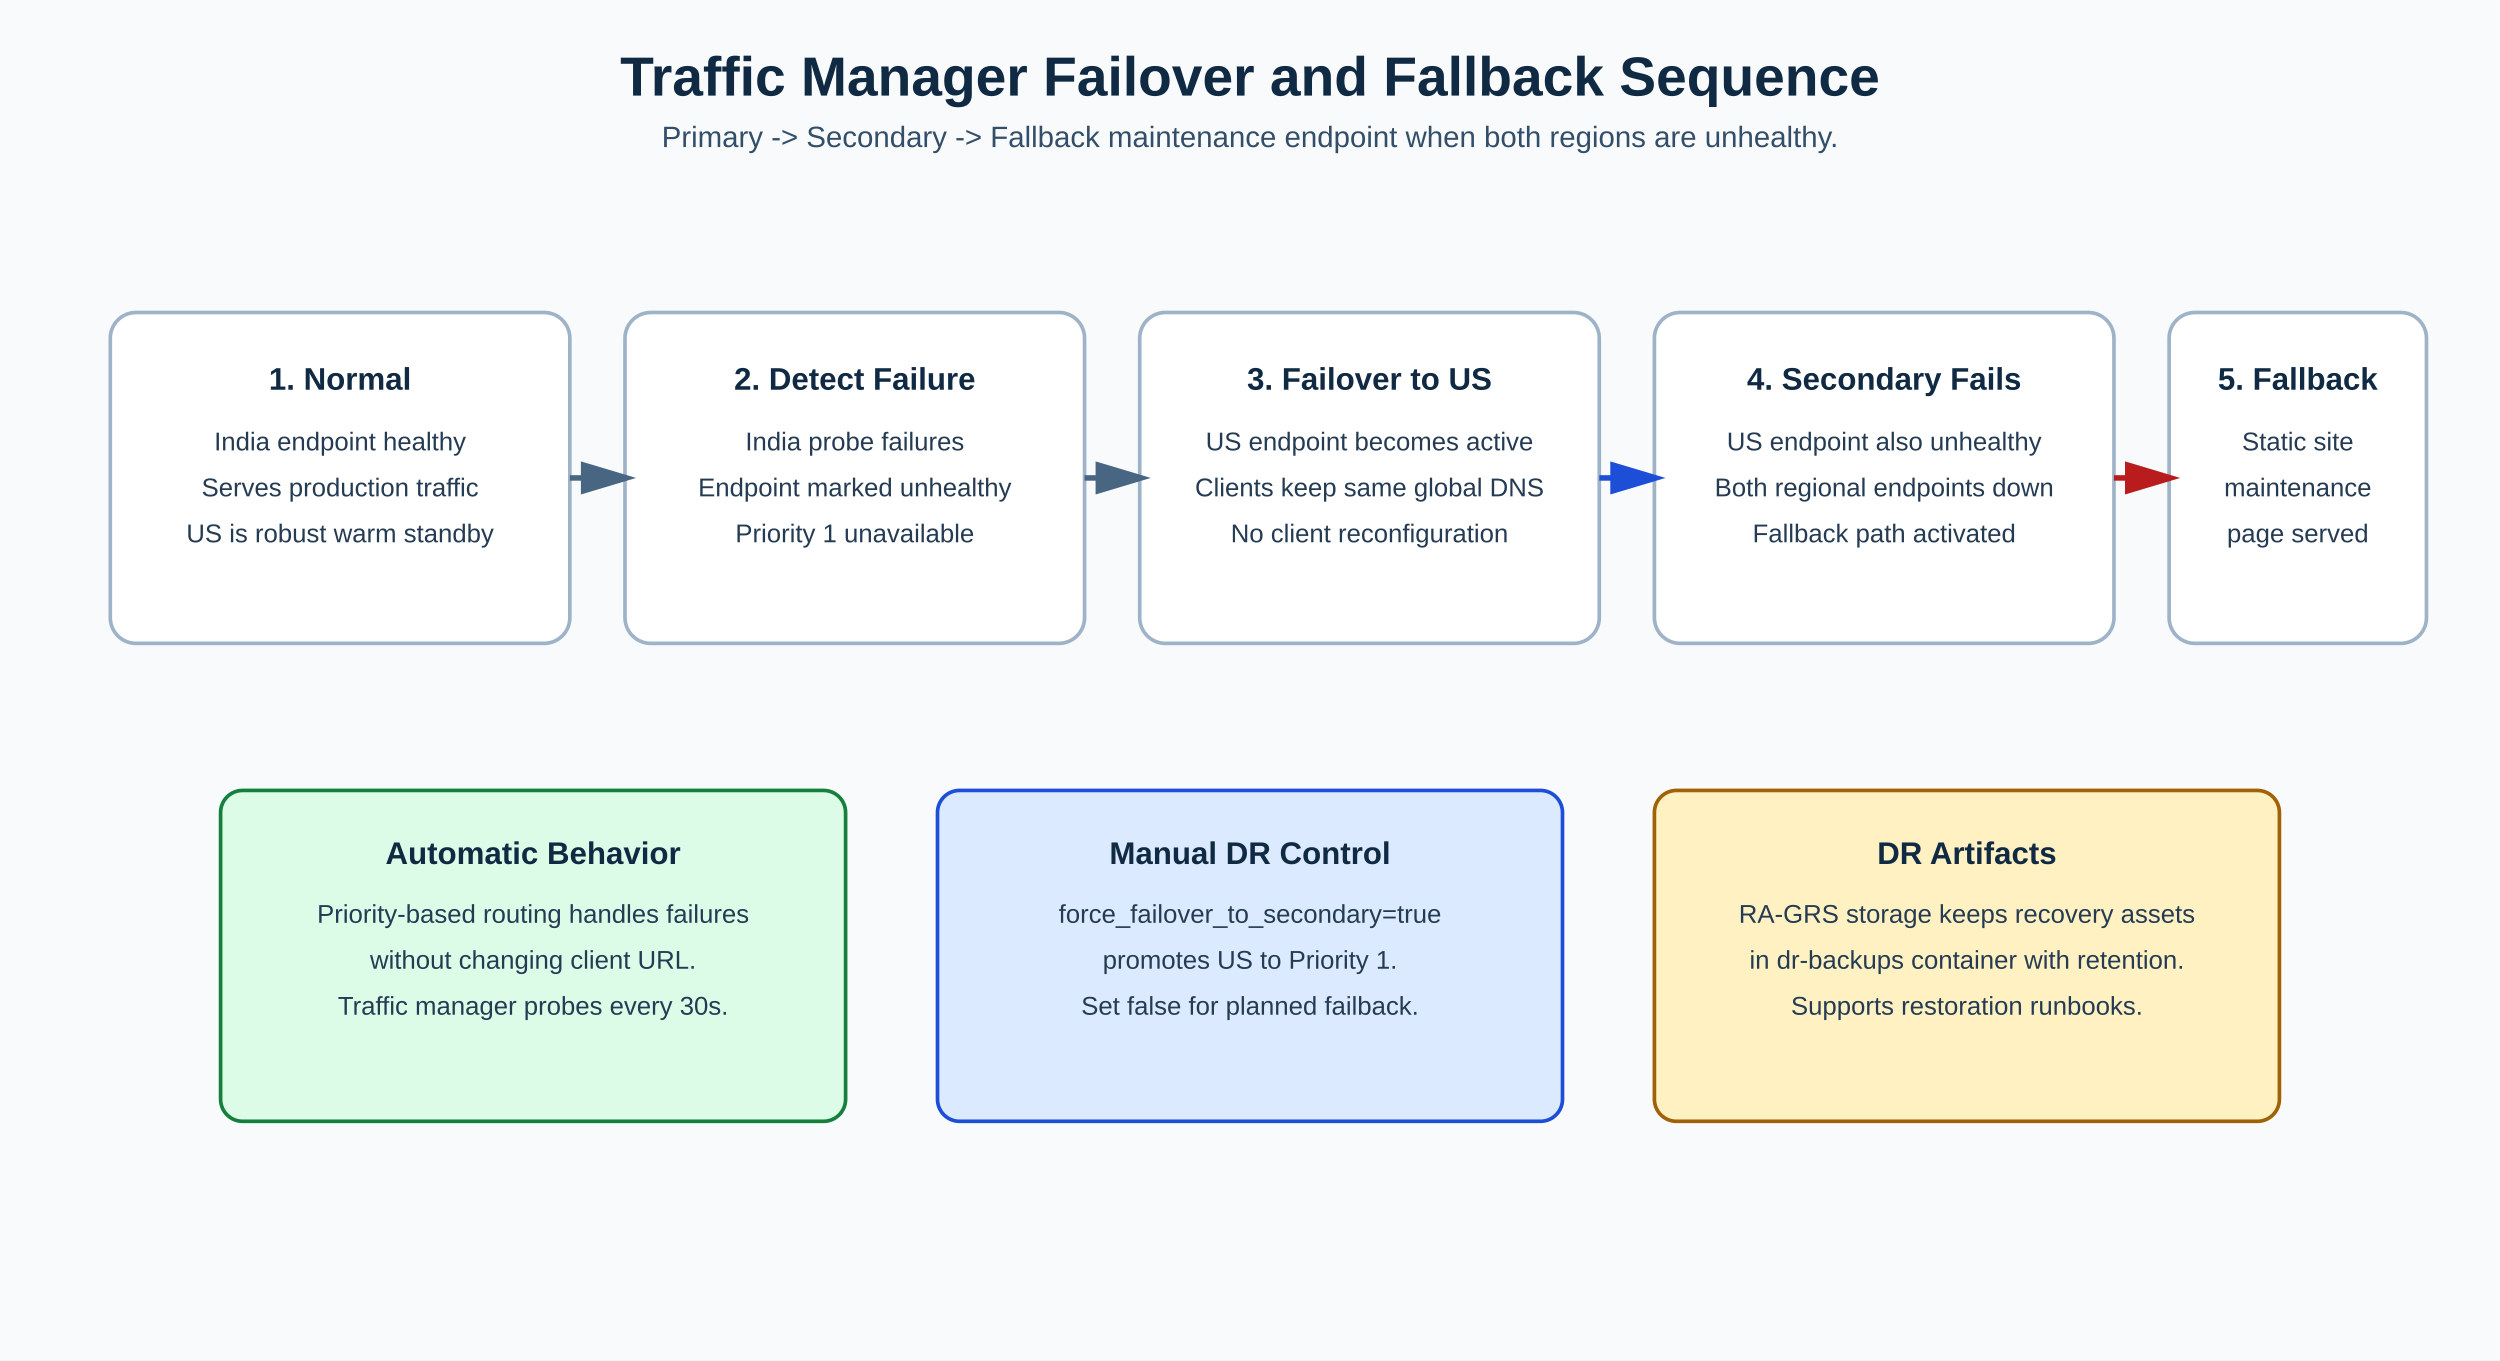
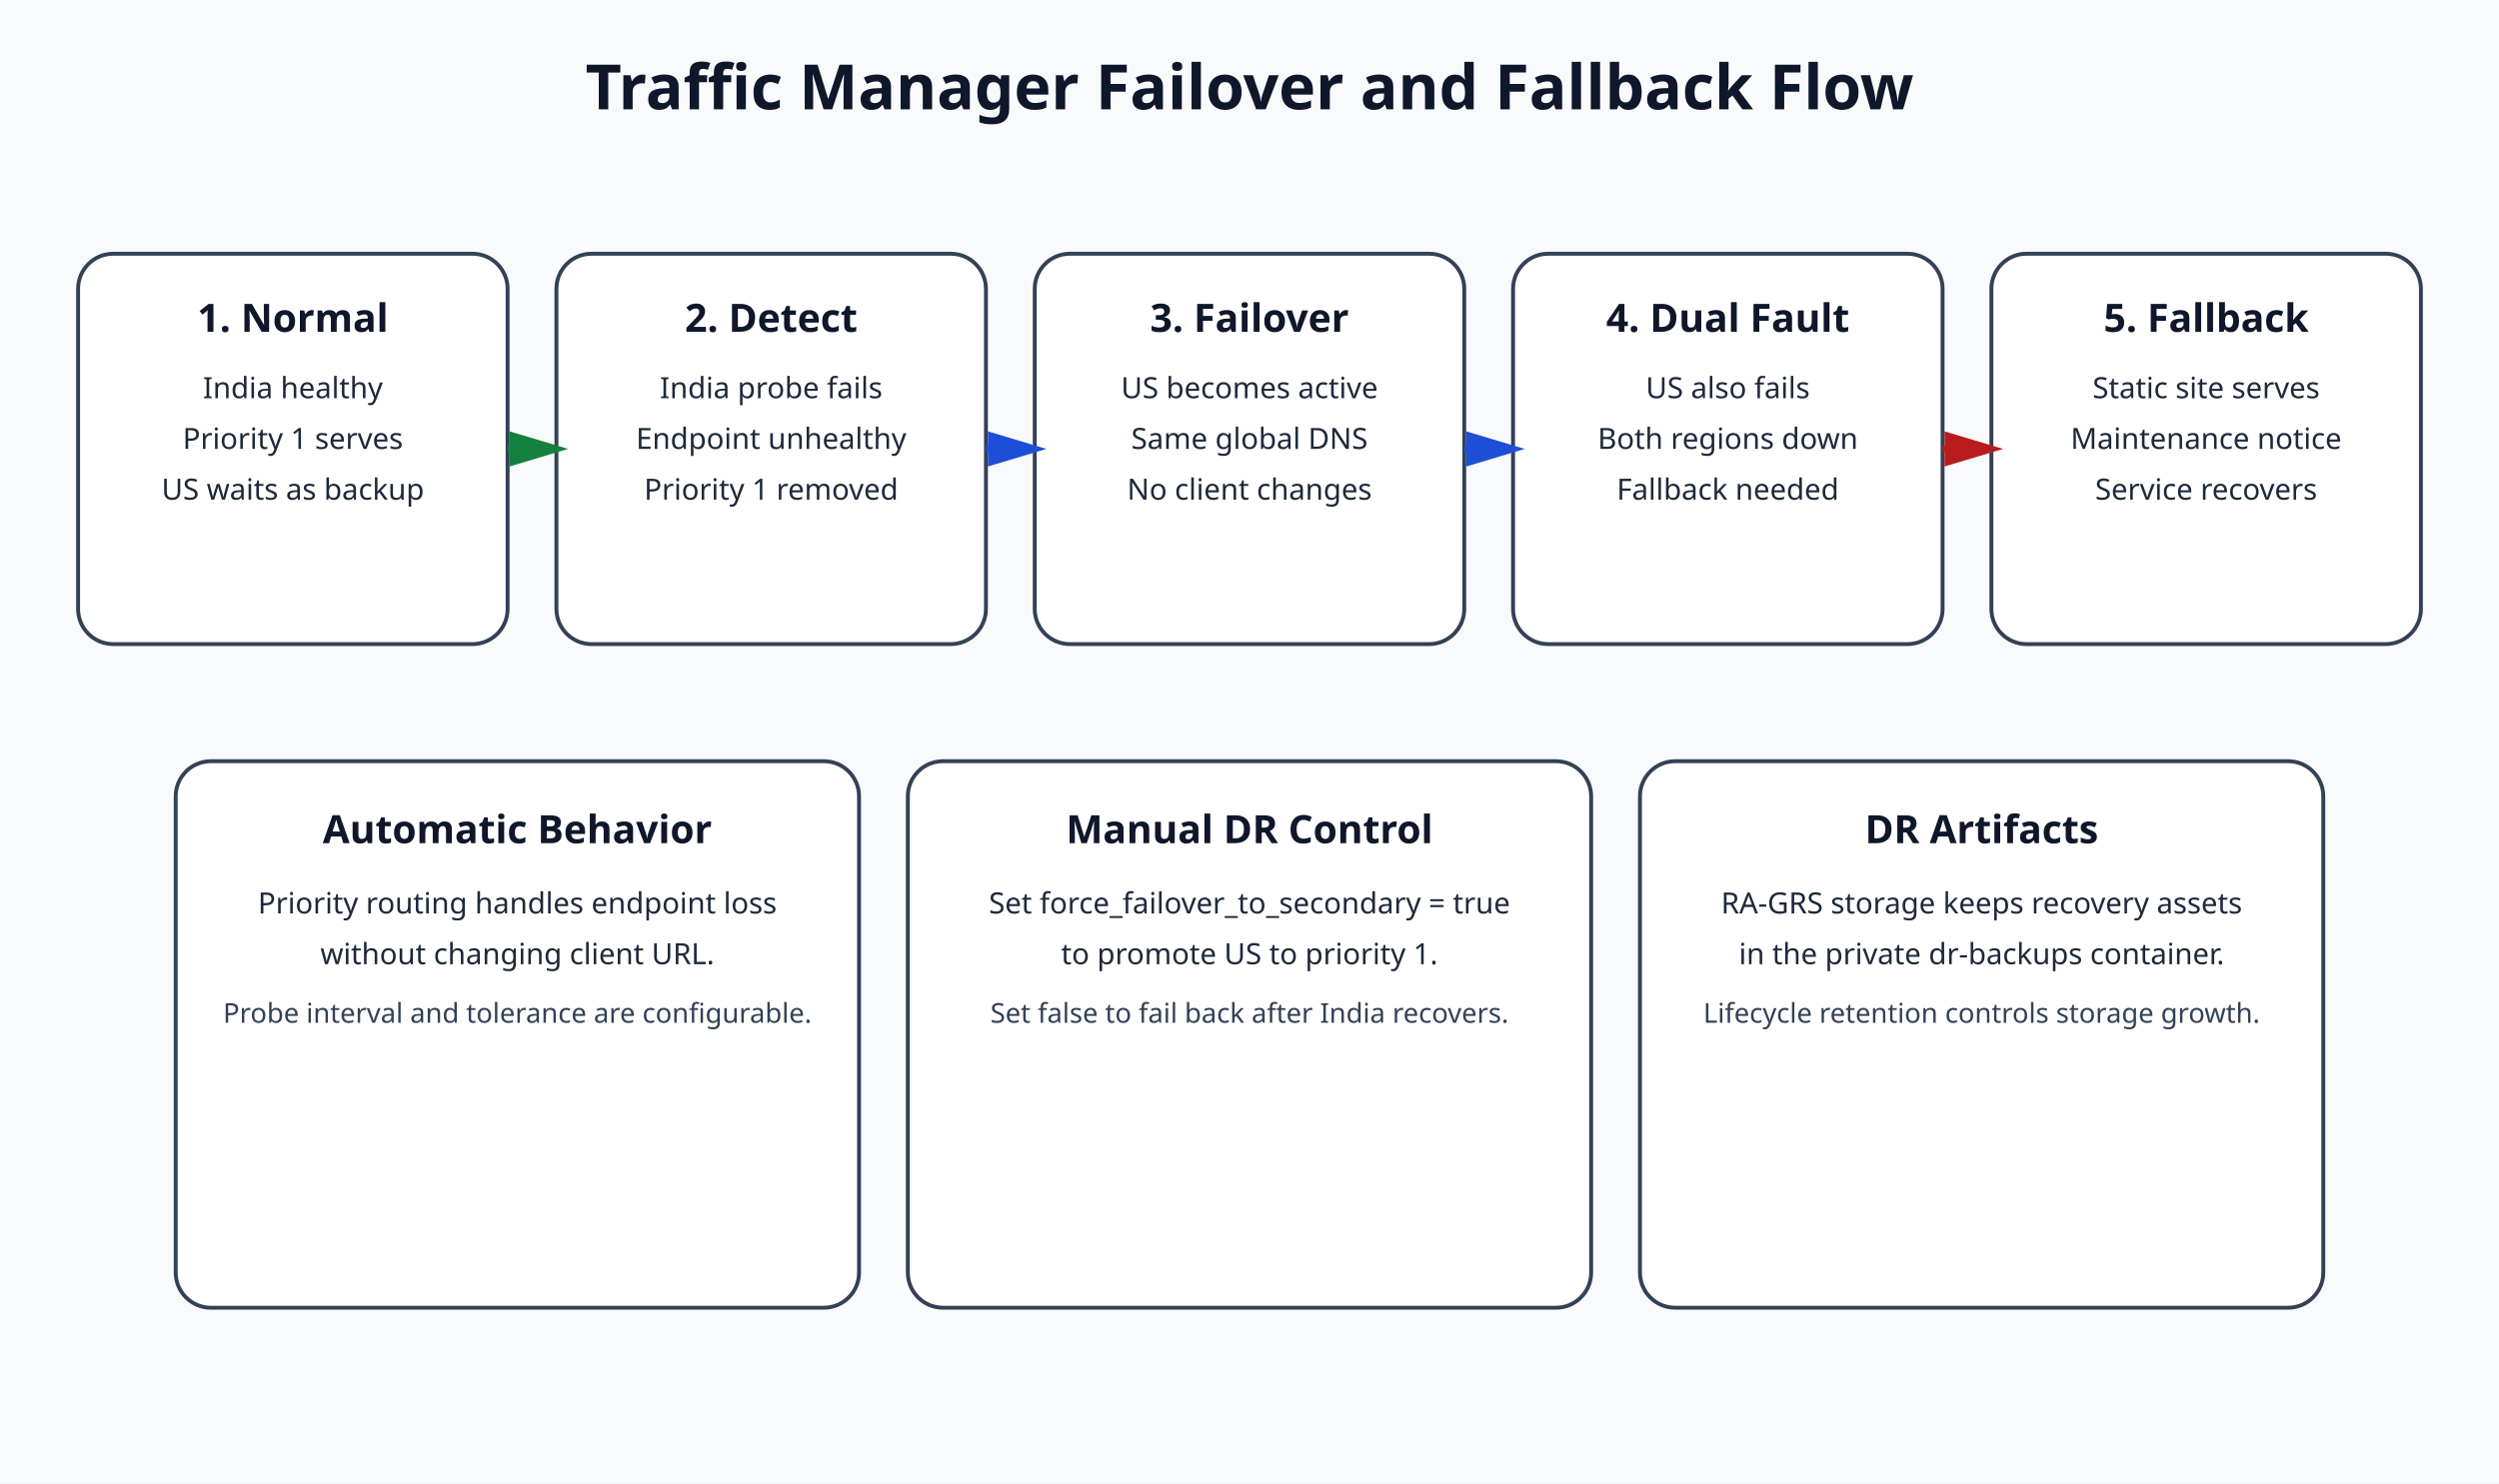
- <svg xmlns="http://www.w3.org/2000/svg" width="1360" height="740" viewBox="0 0 1360 740" role="img" aria-labelledby="title desc">
+ <svg xmlns="http://www.w3.org/2000/svg" width="1280" height="760" viewBox="0 0 1280 760" role="img" aria-labelledby="title desc">
  <defs>
    <style>
      .bg { fill: #f8fafc; }
-       .title { font: 700 30px Arial, sans-serif; fill: #102a43; }
-       .subtitle { font: 500 16px Arial, sans-serif; fill: #334e68; }
-       .step { fill: #ffffff; stroke: #9fb3c8; stroke-width: 2; }
-       .step-title { font: 700 17px Arial, sans-serif; fill: #102a43; }
-       .text { font: 500 14px Arial, sans-serif; fill: #243b53; }
-       .ok { fill: #dcfce7; stroke: #15803d; stroke-width: 2; }
-       .warn { fill: #dbeafe; stroke: #1d4ed8; stroke-width: 2; }
-       .crit { fill: #fee2e2; stroke: #b91c1c; stroke-width: 2; }
-       .dr { fill: #fff1c2; stroke: #a16207; stroke-width: 2; }
-       .arrow { stroke: #486581; stroke-width: 3; fill: none; marker-end: url(#a); }
-       .arrow2 { stroke: #1d4ed8; stroke-width: 3; fill: none; marker-end: url(#b); }
-       .arrow3 { stroke: #b91c1c; stroke-width: 3; fill: none; marker-end: url(#c); }
+       .step { fill: #ffffff; stroke: #334155; stroke-width: 2; rx: 18; }
+       .title { fill: #0f172a; font: 700 32px 'Segoe UI', sans-serif; }
+       .head { fill: #0f172a; font: 700 20px 'Segoe UI', sans-serif; }
+       .txt { fill: #1e293b; font: 500 15px 'Segoe UI', sans-serif; }
+       .note { fill: #334155; font: 500 14px 'Segoe UI', sans-serif; }
+       .a1 {
+         fill: none;
+         stroke: #15803d;
+         stroke-width: 3;
+         marker-end: url(#a1);
+       }
+       .a2 {
+         fill: none;
+         stroke: #1d4ed8;
+         stroke-width: 3;
+         marker-end: url(#a2);
+       }
+       .a3 {
+         fill: none;
+         stroke: #b91c1c;
+         stroke-width: 3;
+         marker-end: url(#a3);
+       }
    </style>
-     <marker id="a" markerWidth="10" markerHeight="10" refX="8" refY="3" orient="auto">
-       <polygon points="0 0, 10 3, 0 6" fill="#486581" />
+     <marker id="a1" markerWidth="10" markerHeight="10" refX="8" refY="3">
+       <polygon points="0 0,10 3,0 6" fill="#15803d" />
    </marker>
-     <marker id="b" markerWidth="10" markerHeight="10" refX="8" refY="3" orient="auto">
-       <polygon points="0 0, 10 3, 0 6" fill="#1d4ed8" />
+     <marker id="a2" markerWidth="10" markerHeight="10" refX="8" refY="3">
+       <polygon points="0 0,10 3,0 6" fill="#1d4ed8" />
    </marker>
-     <marker id="c" markerWidth="10" markerHeight="10" refX="8" refY="3" orient="auto">
-       <polygon points="0 0, 10 3, 0 6" fill="#b91c1c" />
+     <marker id="a3" markerWidth="10" markerHeight="10" refX="8" refY="3">
+       <polygon points="0 0,10 3,0 6" fill="#b91c1c" />
    </marker>
  </defs>
-   <rect class="bg" x="0" y="0" width="1360" height="740" />
-   <text class="title" x="680" y="52" text-anchor="middle">Traffic Manager Failover and Fallback Sequence</text>
-   <text class="subtitle" x="680" y="80" text-anchor="middle">Primary -&gt; Secondary -&gt; Fallback maintenance endpoint when both regions are unhealthy.</text>
-   <rect class="step" x="60" y="170" width="250" height="180" rx="14" />
-   <text class="step-title" x="185" y="212" text-anchor="middle">1. Normal</text>
-   <text class="text" x="185" y="245" text-anchor="middle">India endpoint healthy</text>
-   <text class="text" x="185" y="270" text-anchor="middle">Serves production traffic</text>
-   <text class="text" x="185" y="295" text-anchor="middle">US is robust warm standby</text>
-   <rect class="step" x="340" y="170" width="250" height="180" rx="14" />
-   <text class="step-title" x="465" y="212" text-anchor="middle">2. Detect Failure</text>
-   <text class="text" x="465" y="245" text-anchor="middle">India probe failures</text>
-   <text class="text" x="465" y="270" text-anchor="middle">Endpoint marked unhealthy</text>
-   <text class="text" x="465" y="295" text-anchor="middle">Priority 1 unavailable</text>
-   <rect class="step" x="620" y="170" width="250" height="180" rx="14" />
-   <text class="step-title" x="745" y="212" text-anchor="middle">3. Failover to US</text>
-   <text class="text" x="745" y="245" text-anchor="middle">US endpoint becomes active</text>
-   <text class="text" x="745" y="270" text-anchor="middle">Clients keep same global DNS</text>
-   <text class="text" x="745" y="295" text-anchor="middle">No client reconfiguration</text>
-   <rect class="step" x="900" y="170" width="250" height="180" rx="14" />
-   <text class="step-title" x="1025" y="212" text-anchor="middle">4. Secondary Fails</text>
-   <text class="text" x="1025" y="245" text-anchor="middle">US endpoint also unhealthy</text>
-   <text class="text" x="1025" y="270" text-anchor="middle">Both regional endpoints down</text>
-   <text class="text" x="1025" y="295" text-anchor="middle">Fallback path activated</text>
-   <rect class="step" x="1180" y="170" width="140" height="180" rx="14" />
-   <text class="step-title" x="1250" y="212" text-anchor="middle">5. Fallback</text>
-   <text class="text" x="1250" y="245" text-anchor="middle">Static site</text>
-   <text class="text" x="1250" y="270" text-anchor="middle">maintenance</text>
-   <text class="text" x="1250" y="295" text-anchor="middle">page served</text>
-   <path class="arrow" d="M310 260 L340 260" />
-   <path class="arrow" d="M590 260 L620 260" />
-   <path class="arrow2" d="M870 260 L900 260" />
-   <path class="arrow3" d="M1150 260 L1180 260" />
-   <rect class="ok" x="120" y="430" width="340" height="180" rx="12" />
-   <text class="step-title" x="290" y="470" text-anchor="middle">Automatic Behavior</text>
-   <text class="text" x="290" y="502" text-anchor="middle">Priority-based routing handles failures</text>
-   <text class="text" x="290" y="527" text-anchor="middle">without changing client URL.</text>
-   <text class="text" x="290" y="552" text-anchor="middle">Traffic manager probes every 30s.</text>
-   <rect class="warn" x="510" y="430" width="340" height="180" rx="12" />
-   <text class="step-title" x="680" y="470" text-anchor="middle">Manual DR Control</text>
-   <text class="text" x="680" y="502" text-anchor="middle">force_failover_to_secondary=true</text>
-   <text class="text" x="680" y="527" text-anchor="middle">promotes US to Priority 1.</text>
-   <text class="text" x="680" y="552" text-anchor="middle">Set false for planned failback.</text>
-   <rect class="dr" x="900" y="430" width="340" height="180" rx="12" />
-   <text class="step-title" x="1070" y="470" text-anchor="middle">DR Artifacts</text>
-   <text class="text" x="1070" y="502" text-anchor="middle">RA-GRS storage keeps recovery assets</text>
-   <text class="text" x="1070" y="527" text-anchor="middle">in dr-backups container with retention.</text>
-   <text class="text" x="1070" y="552" text-anchor="middle">Supports restoration runbooks.</text>
+   <rect class="bg" x="0" y="0" width="1280" height="760" />
+   <text class="title" x="640" y="56" text-anchor="middle">
+     Traffic Manager Failover and Fallback Flow
+   </text>
+   <rect class="step" x="40" y="130" width="220" height="200" />
+   <text class="head" x="150" y="170" text-anchor="middle">1. Normal</text>
+   <text class="txt" x="150" y="204" text-anchor="middle">India healthy</text>
+   <text class="txt" x="150" y="230" text-anchor="middle">
+     Priority 1 serves
+   </text>
+   <text class="txt" x="150" y="256" text-anchor="middle">
+     US waits as backup
+   </text>
+   <rect class="step" x="285" y="130" width="220" height="200" />
+   <text class="head" x="395" y="170" text-anchor="middle">2. Detect</text>
+   <text class="txt" x="395" y="204" text-anchor="middle">
+     India probe fails
+   </text>
+   <text class="txt" x="395" y="230" text-anchor="middle">
+     Endpoint unhealthy
+   </text>
+   <text class="txt" x="395" y="256" text-anchor="middle">
+     Priority 1 removed
+   </text>
+   <rect class="step" x="530" y="130" width="220" height="200" />
+   <text class="head" x="640" y="170" text-anchor="middle">3. Failover</text>
+   <text class="txt" x="640" y="204" text-anchor="middle">
+     US becomes active
+   </text>
+   <text class="txt" x="640" y="230" text-anchor="middle">Same global DNS</text>
+   <text class="txt" x="640" y="256" text-anchor="middle">
+     No client changes
+   </text>
+   <rect class="step" x="775" y="130" width="220" height="200" />
+   <text class="head" x="885" y="170" text-anchor="middle">4. Dual Fault</text>
+   <text class="txt" x="885" y="204" text-anchor="middle">US also fails</text>
+   <text class="txt" x="885" y="230" text-anchor="middle">
+     Both regions down
+   </text>
+   <text class="txt" x="885" y="256" text-anchor="middle">
+     Fallback needed
+   </text>
+   <rect class="step" x="1020" y="130" width="220" height="200" />
+   <text class="head" x="1130" y="170" text-anchor="middle">5. Fallback</text>
+   <text class="txt" x="1130" y="204" text-anchor="middle">
+     Static site serves
+   </text>
+   <text class="txt" x="1130" y="230" text-anchor="middle">
+     Maintenance notice
+   </text>
+   <text class="txt" x="1130" y="256" text-anchor="middle">
+     Service recovers
+   </text>
+   <path class="a1" d="M260 230 L285 230" />
+   <path class="a2" d="M505 230 L530 230" />
+   <path class="a2" d="M750 230 L775 230" />
+   <path class="a3" d="M995 230 L1020 230" />
+   <rect class="step" x="90" y="390" width="350" height="280" />
+   <text class="head" x="265" y="432" text-anchor="middle">
+     Automatic Behavior
+   </text>
+   <text class="txt" x="265" y="468" text-anchor="middle">
+     Priority routing handles endpoint loss
+   </text>
+   <text class="txt" x="265" y="494" text-anchor="middle">
+     without changing client URL.
+   </text>
+   <text class="note" x="265" y="524" text-anchor="middle">
+     Probe interval and tolerance are configurable.
+   </text>
+   <rect class="step" x="465" y="390" width="350" height="280" />
+   <text class="head" x="640" y="432" text-anchor="middle">
+     Manual DR Control
+   </text>
+   <text class="txt" x="640" y="468" text-anchor="middle">
+     Set force_failover_to_secondary = true
+   </text>
+   <text class="txt" x="640" y="494" text-anchor="middle">
+     to promote US to priority 1.
+   </text>
+   <text class="note" x="640" y="524" text-anchor="middle">
+     Set false to fail back after India recovers.
+   </text>
+   <rect class="step" x="840" y="390" width="350" height="280" />
+   <text class="head" x="1015" y="432" text-anchor="middle">DR Artifacts</text>
+   <text class="txt" x="1015" y="468" text-anchor="middle">
+     RA-GRS storage keeps recovery assets
+   </text>
+   <text class="txt" x="1015" y="494" text-anchor="middle">
+     in the private dr-backups container.
+   </text>
+   <text class="note" x="1015" y="524" text-anchor="middle">
+     Lifecycle retention controls storage growth.
+   </text>
</svg>
